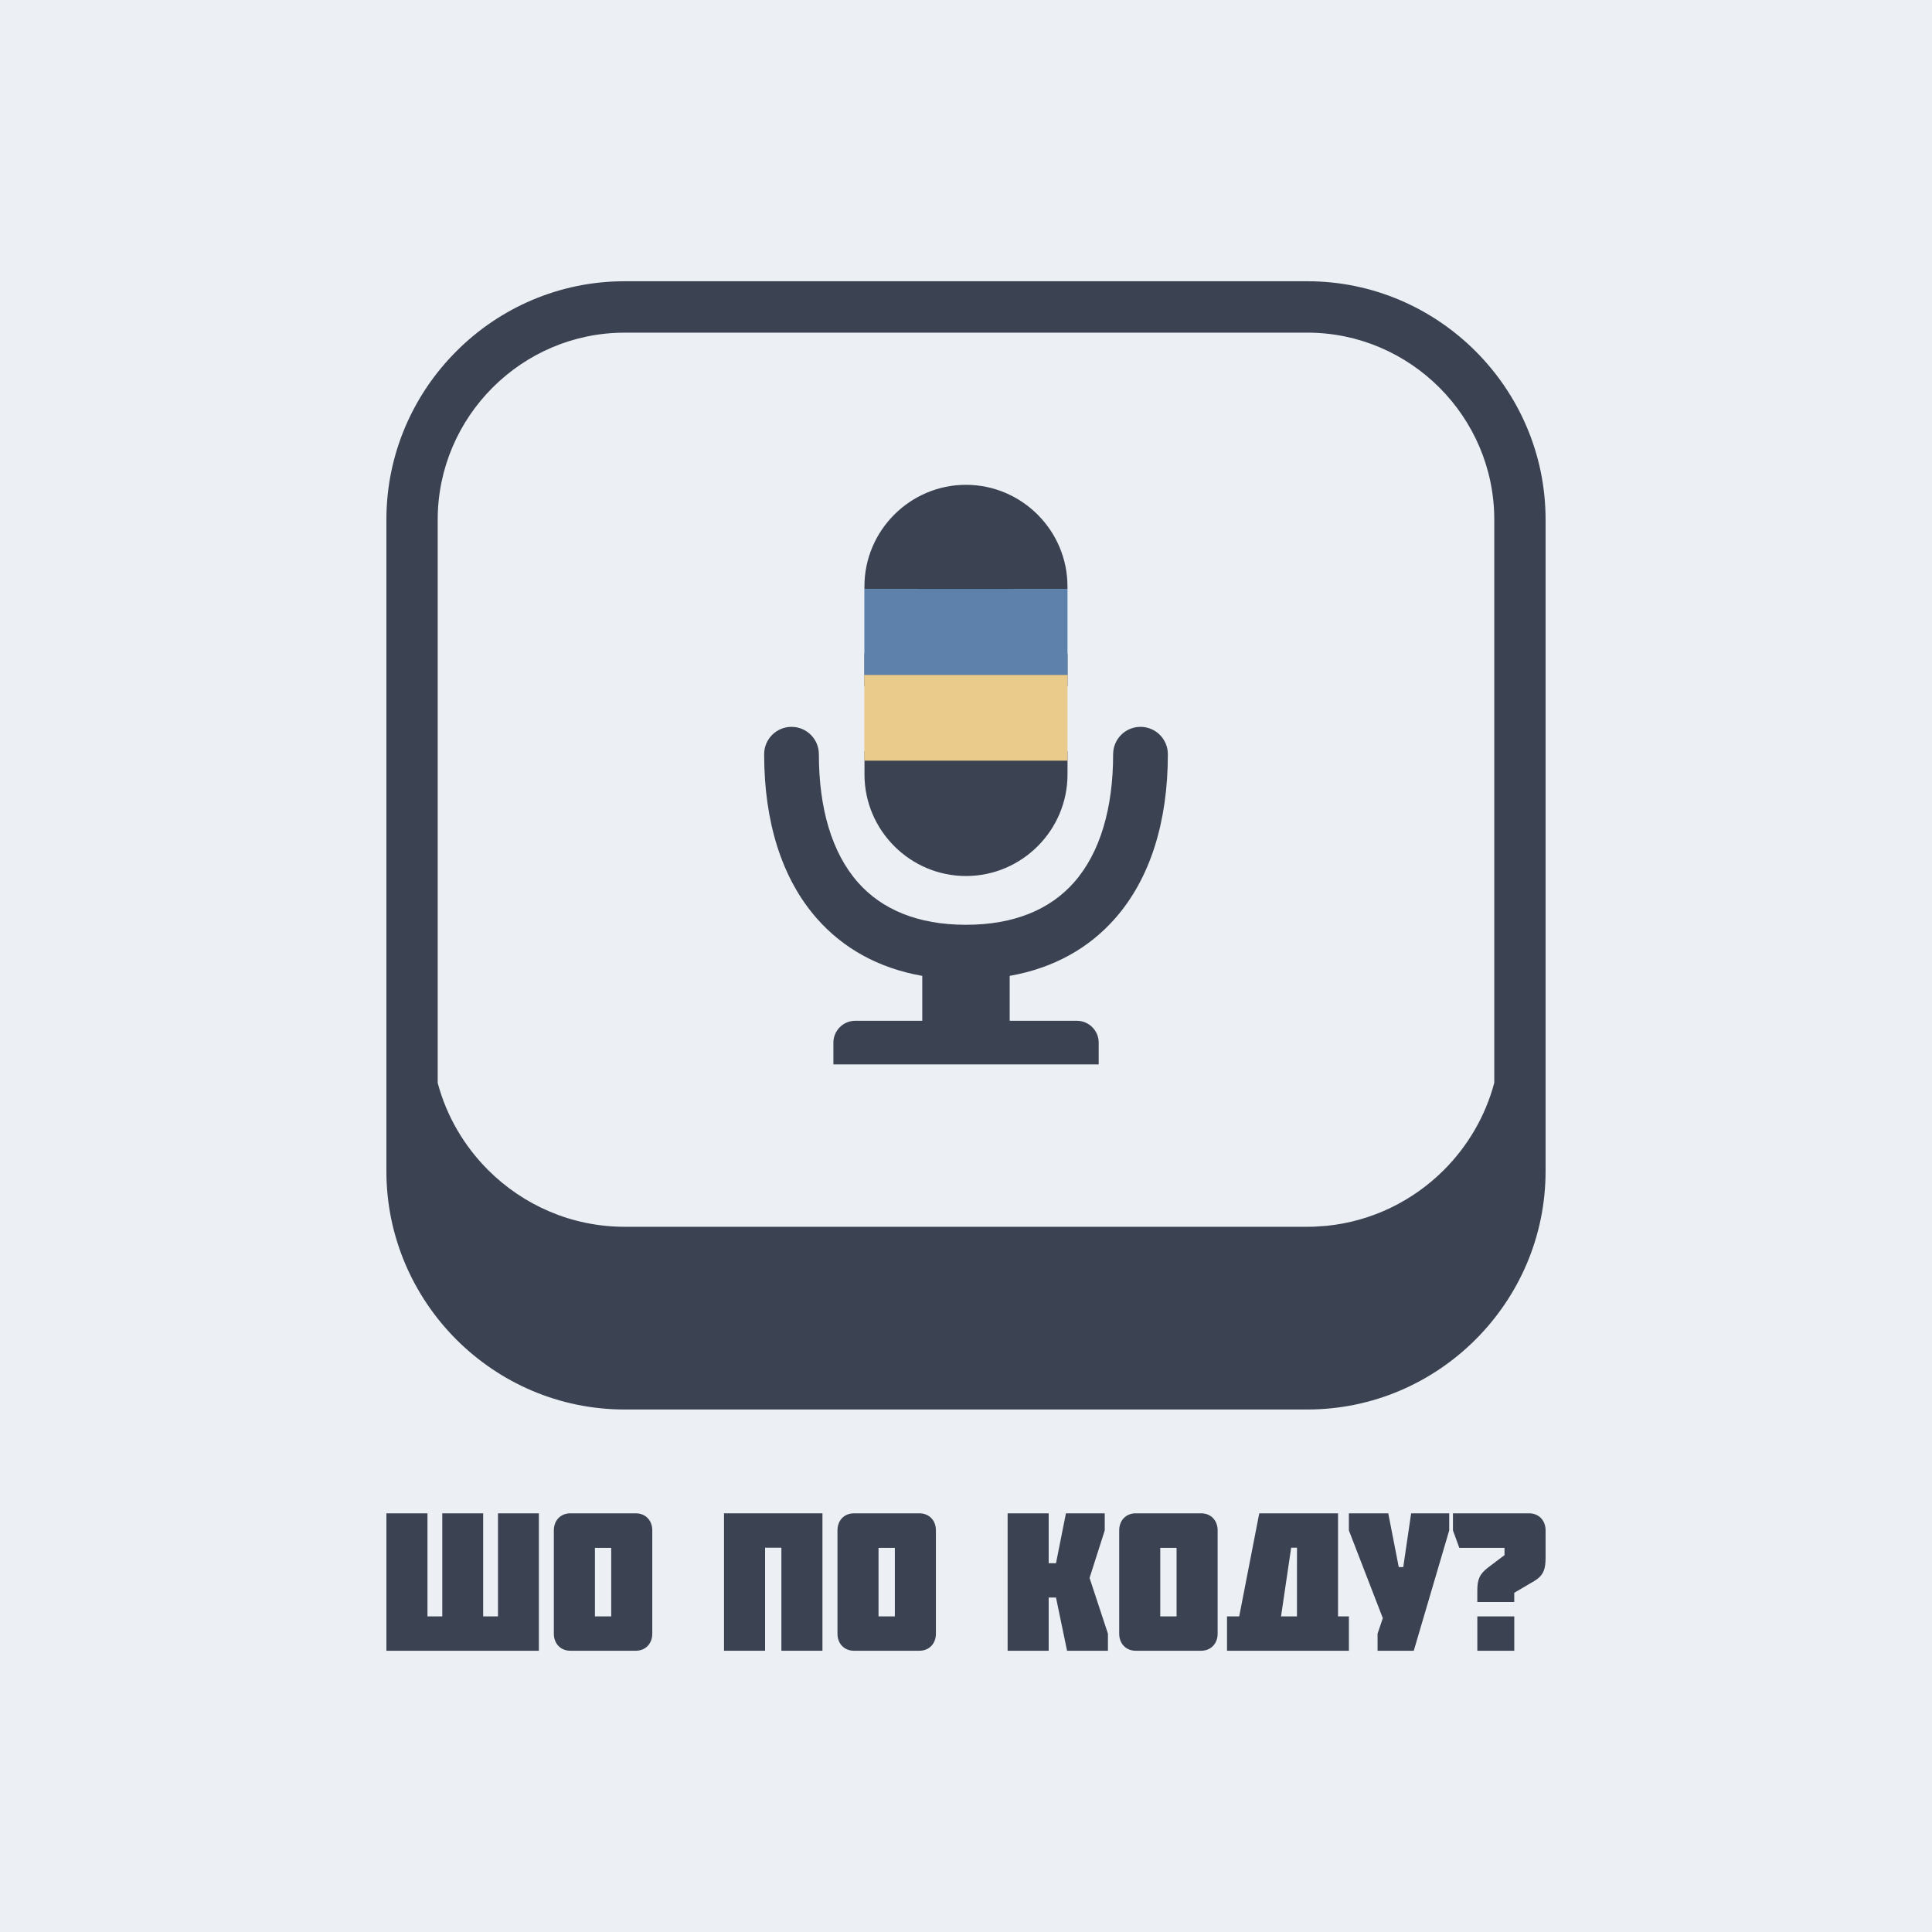
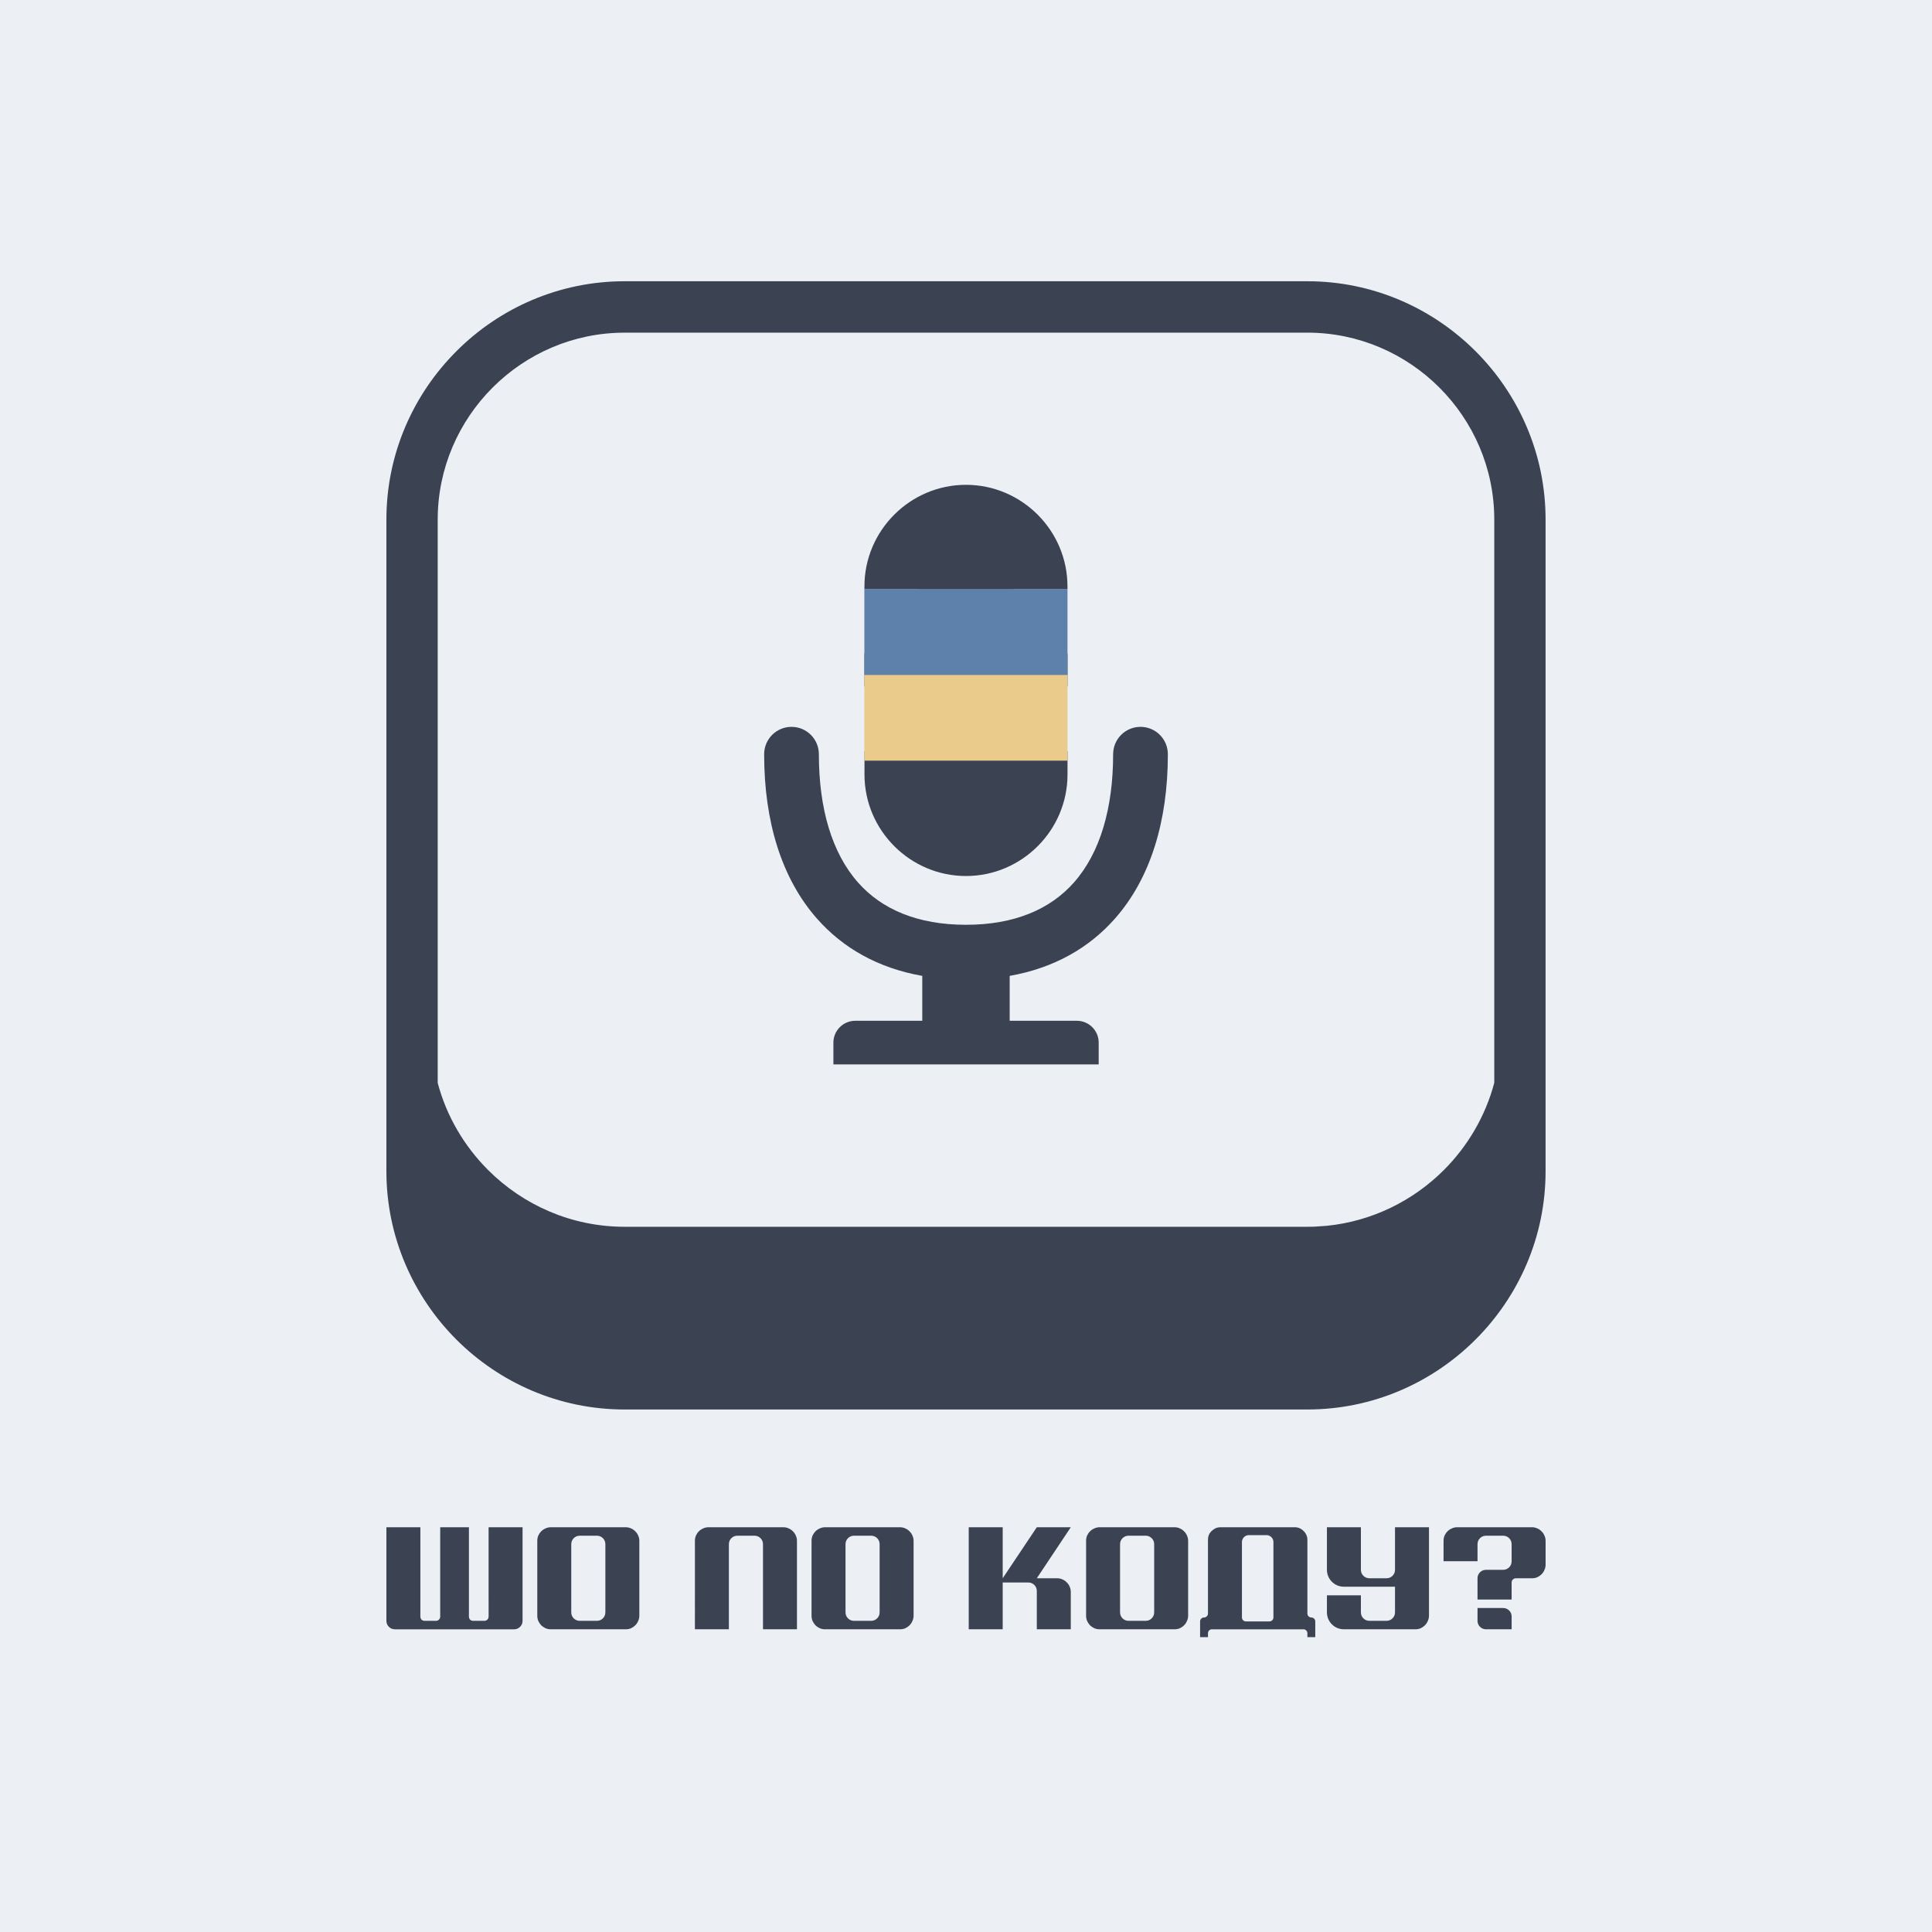
<svg xmlns="http://www.w3.org/2000/svg" width="100mm" height="100mm" viewBox="0 0 100 100" version="1.1" id="svg5" xml:space="preserve">
  <defs id="defs2">
    <rect x="1.001" y="132.807" width="376.925" height="112.314" id="rect34611" />
    <rect x="27.359" y="169.602" width="380.622" height="48.557" id="rect34356" />
    <clipPath clipPathUnits="userSpaceOnUse" id="clipPath5864">
      <path d="m 0,7190 v 9010 H 9010 V 7190 Z" id="path5862" />
    </clipPath>
    <clipPath clipPathUnits="userSpaceOnUse" id="clipPath5876">
      <path d="m 8990,7190 v 9010 h 9020 V 7190 Z" id="path5874" />
    </clipPath>
    <clipPath clipPathUnits="userSpaceOnUse" id="clipPath5888">
      <path d="m 17990,7190 v 9010 h 9010 V 7190 Z" id="path5886" />
    </clipPath>
    <clipPath clipPathUnits="userSpaceOnUse" id="clipPath5900">
      <path d="M 0,7210 H 11530 V 0 H 0 Z" id="path5898" />
    </clipPath>
    <clipPath clipPathUnits="userSpaceOnUse" id="clipPath5912">
      <path d="M 11510,0 V 7210 H 23050 V 0 Z" id="path5910" />
    </clipPath>
    <clipPath clipPathUnits="userSpaceOnUse" id="clipPath5924">
      <path d="m 23030,0 v 7210 h 3970 V 0 Z" id="path5922" />
    </clipPath>
    <clipPath clipPathUnits="userSpaceOnUse" id="clipPath5864-6">
      <path d="m 0,7190 v 9010 H 9010 V 7190 Z" id="path5862-7" />
    </clipPath>
    <clipPath clipPathUnits="userSpaceOnUse" id="clipPath5876-5">
      <path d="m 8990,7190 v 9010 h 9020 V 7190 Z" id="path5874-3" />
    </clipPath>
    <clipPath clipPathUnits="userSpaceOnUse" id="clipPath5888-5">
      <path d="m 17990,7190 v 9010 h 9010 V 7190 Z" id="path5886-6" />
    </clipPath>
    <clipPath clipPathUnits="userSpaceOnUse" id="clipPath5900-2">
      <path d="M 0,7210 H 11530 V 0 H 0 Z" id="path5898-9" />
    </clipPath>
    <clipPath clipPathUnits="userSpaceOnUse" id="clipPath5912-1">
      <path d="M 11510,0 V 7210 H 23050 V 0 Z" id="path5910-2" />
    </clipPath>
    <clipPath clipPathUnits="userSpaceOnUse" id="clipPath5924-7">
      <path d="m 23030,0 v 7210 h 3970 V 0 Z" id="path5922-0" />
    </clipPath>
+     <rect x="698.834" y="219.654" width="852.581" height="212.078" id="rect2" />
  </defs>
  <rect style="fill:#eceff4;stroke-width:1.739;paint-order:fill markers stroke;fill-opacity:1" id="rect4131" x="0" y="0" width="100" height="100" />
  <g id="g1200" transform="matrix(1.199999,0,0,1.199999,-9.99994,-9.456076)">
-     <g aria-label="Шо по коду?" transform="matrix(0.9773819,0,0,1.023141,-5.6113521e-7,-1.0358333e-6)" id="text377" style="font-weight:bold;font-size:8.275px;font-family:Molot;-inkscape-font-specification:'Molot Bold';text-align:justify;word-spacing:-1.552px;fill:#3b4252;stroke-width:0.977;paint-order:fill markers stroke">
-       <path d="m 76.247,74.347 c 0.414,-0.24 0.488,-0.521 0.488,-0.985 v -1.142 c 0,-0.422 -0.298,-0.72 -0.728,-0.72 h -3.36 v 0.72 l 0.281,0.736 h 1.994 v 0.306 l -0.712,0.513 c -0.389,0.281 -0.488,0.513 -0.488,0.985 v 0.48 h 1.63 v -0.389 z m -2.524,1.498 v 1.448 h 1.63 v -1.448 z" id="path339" />
-       <path d="m 70.918,77.293 1.564,-5.073 v -0.72 h -1.68 l -0.348,2.267 h -0.199 l -0.463,-2.267 h -1.738 v 0.72 l 1.498,3.699 -0.232,0.654 v 0.72 z" id="path337" style="font-weight:bold;font-size:8.275px;font-family:Molot;-inkscape-font-specification:'Molot Bold';text-align:justify;word-spacing:-1.552px;fill:#3b4252;stroke-width:0.977;paint-order:fill markers stroke" />
-       <path d="m 65.763,75.845 h -0.703 l 0.447,-2.896 h 0.257 z m -3.087,1.448 h 5.379 v -1.448 h -0.48 v -4.344 h -3.476 l -0.885,4.344 h -0.538 z" id="path335" style="font-weight:bold;font-size:8.275px;font-family:Molot;-inkscape-font-specification:'Molot Bold';text-align:justify;word-spacing:-1.552px;fill:#3b4252;stroke-width:0.977;paint-order:fill markers stroke" />
-       <path d="m 60.45,72.957 v 2.888 h -0.72 v -2.888 z m 1.084,4.336 c 0.43,0 0.728,-0.298 0.728,-0.72 v -4.353 c 0,-0.422 -0.298,-0.72 -0.728,-0.72 H 58.646 c -0.43,0 -0.728,0.298 -0.728,0.72 v 4.353 c 0,0.422 0.298,0.72 0.728,0.72 z" id="path333" style="font-weight:bold;font-size:8.275px;font-family:Molot;-inkscape-font-specification:'Molot Bold';text-align:justify;word-spacing:-1.552px;fill:#3b4252;stroke-width:0.977;paint-order:fill markers stroke" />
-       <path d="m 55.129,73.603 h -0.323 v -2.102 h -1.812 v 5.793 h 1.812 V 75.051 h 0.323 l 0.488,2.243 h 1.804 v -0.72 l -0.811,-2.35 0.67,-2.003 v -0.72 h -1.713 z" id="path331" style="font-weight:bold;font-size:8.275px;font-family:Molot;-inkscape-font-specification:'Molot Bold';text-align:justify;word-spacing:-1.552px;fill:#3b4252;stroke-width:0.977;paint-order:fill markers stroke" />
-       <path d="m 48.017,72.957 v 2.888 H 47.297 v -2.888 z m 1.084,4.336 c 0.43,0 0.728,-0.298 0.728,-0.72 v -4.353 c 0,-0.422 -0.298,-0.72 -0.728,-0.72 h -2.888 c -0.43,0 -0.728,0.298 -0.728,0.72 v 4.353 c 0,0.422 0.298,0.72 0.728,0.72 z" id="path329" style="font-weight:bold;font-size:8.275px;font-family:Molot;-inkscape-font-specification:'Molot Bold';text-align:justify;word-spacing:-1.552px;fill:#3b4252;stroke-width:0.977;paint-order:fill markers stroke" />
-       <path d="m 42.29,77.293 v -4.344 h 0.72 v 4.344 h 1.812 v -5.793 h -4.344 v 5.793 z" id="path327" style="font-weight:bold;font-size:8.275px;font-family:Molot;-inkscape-font-specification:'Molot Bold';text-align:justify;word-spacing:-1.552px;fill:#3b4252;stroke-width:0.977;paint-order:fill markers stroke" />
-       <path d="m 35.5,72.957 v 2.888 H 34.781 v -2.888 z m 1.084,4.336 c 0.43,0 0.728,-0.298 0.728,-0.72 v -4.353 c 0,-0.422 -0.298,-0.72 -0.728,-0.72 h -2.888 c -0.43,0 -0.728,0.298 -0.728,0.72 v 4.353 c 0,0.422 0.298,0.72 0.728,0.72 z" id="path325" style="font-weight:bold;font-size:8.275px;font-family:Molot;-inkscape-font-specification:'Molot Bold';text-align:justify;word-spacing:-1.552px;fill:#3b4252;stroke-width:0.977;paint-order:fill markers stroke" />
-       <path d="m 25.579,71.501 v 5.793 h 6.728 v -5.793 h -1.804 v 4.344 h -0.654 v -4.344 h -1.804 v 4.344 h -0.654 v -4.344 z" id="path323" style="font-weight:bold;font-size:8.275px;font-family:Molot;-inkscape-font-specification:'Molot Bold';text-align:justify;word-spacing:-1.552px;fill:#3b4252;stroke-width:0.977;paint-order:fill markers stroke" />
-     </g>
+     <path style="font-size:32.981px;font-family:FRONTRUNNER;-inkscape-font-specification:FRONTRUNNER;letter-spacing:0px;word-spacing:-7.215px;white-space:pre;fill:#3b4252;stroke-width:0.7;paint-order:fill markers stroke" d="m 725.087,227.692 h 7.685 v 21.174 q 0,0.792 -0.561,1.352 -0.561,0.561 -1.352,0.561 h -26.978 q -0.792,0 -1.352,-0.561 -0.561,-0.561 -0.561,-1.352 v -21.174 h 7.685 v 20.184 q 0,0.429 0.264,0.726 0.297,0.264 0.726,0.264 h 2.54 q 0.396,0 0.66,-0.264 0.297,-0.297 0.297,-0.726 v -20.184 h 6.497 v 20.184 q 0,0.429 0.264,0.726 0.297,0.264 0.693,0.264 h 2.54 q 0.396,0 0.66,-0.264 0.297,-0.297 0.297,-0.726 z m 26.418,3.859 q 0,-0.825 -0.561,-1.385 -0.561,-0.561 -1.385,-0.561 h -3.826 q -0.825,0 -1.385,0.561 -0.561,0.561 -0.561,1.385 v 15.369 q 0,0.825 0.561,1.385 0.561,0.561 1.385,0.561 h 3.826 q 0.825,0 1.385,-0.561 0.561,-0.561 0.561,-1.385 z m 4.617,-3.859 q 0.627,0 1.187,0.264 0.561,0.231 0.956,0.66 0.429,0.396 0.66,0.956 0.264,0.561 0.264,1.187 v 16.952 q 0,0.627 -0.264,1.187 -0.231,0.561 -0.66,0.989 -0.396,0.396 -0.956,0.66 -0.561,0.231 -1.187,0.231 h -16.952 q -0.627,0 -1.187,-0.231 -0.561,-0.264 -0.989,-0.66 -0.396,-0.429 -0.66,-0.989 -0.231,-0.561 -0.231,-1.187 v -16.952 q 0,-0.627 0.231,-1.187 0.264,-0.561 0.66,-0.956 0.429,-0.429 0.989,-0.66 0.561,-0.264 1.187,-0.264 z m 15.641,3.067 q 0,-0.627 0.231,-1.187 0.264,-0.561 0.66,-0.956 0.429,-0.429 0.989,-0.66 0.561,-0.264 1.187,-0.264 h 16.952 q 0.627,0 1.187,0.264 0.561,0.231 0.956,0.66 0.429,0.396 0.66,0.956 0.264,0.561 0.264,1.187 v 20.019 h -7.685 v -19.228 q 0,-0.825 -0.561,-1.385 -0.561,-0.561 -1.385,-0.561 h -3.826 q -0.825,0 -1.385,0.561 -0.561,0.561 -0.561,1.385 v 19.228 h -7.685 z m 41.787,0.792 q 0,-0.825 -0.561,-1.385 -0.561,-0.561 -1.385,-0.561 h -3.826 q -0.825,0 -1.385,0.561 -0.561,0.561 -0.561,1.385 v 15.369 q 0,0.825 0.561,1.385 0.561,0.561 1.385,0.561 h 3.826 q 0.825,0 1.385,-0.561 0.561,-0.561 0.561,-1.385 z m 4.617,-3.859 q 0.627,0 1.187,0.264 0.561,0.231 0.956,0.66 0.429,0.396 0.66,0.956 0.264,0.561 0.264,1.187 v 16.952 q 0,0.627 -0.264,1.187 -0.231,0.561 -0.66,0.989 -0.396,0.396 -0.956,0.66 -0.561,0.231 -1.187,0.231 h -16.952 q -0.627,0 -1.187,-0.231 -0.561,-0.264 -0.989,-0.66 -0.396,-0.429 -0.66,-0.989 -0.231,-0.561 -0.231,-1.187 v -16.952 q 0,-0.627 0.231,-1.187 0.264,-0.561 0.66,-0.956 0.429,-0.429 0.989,-0.66 0.561,-0.264 1.187,-0.264 z m 35.562,11.543 q 0.627,0 1.187,0.264 0.561,0.231 0.956,0.66 0.429,0.396 0.66,0.956 0.264,0.561 0.264,1.187 v 8.476 h -7.685 v -8.674 q 0,-0.792 -0.561,-1.352 -0.561,-0.561 -1.385,-0.561 h -5.772 v 10.587 h -7.685 v -23.087 h 7.685 v 11.543 l 7.718,-11.543 h 7.685 l -7.685,11.543 z m 21.932,-7.685 q 0,-0.825 -0.561,-1.385 -0.561,-0.561 -1.385,-0.561 h -3.826 q -0.825,0 -1.385,0.561 -0.561,0.561 -0.561,1.385 v 15.369 q 0,0.825 0.561,1.385 0.561,0.561 1.385,0.561 h 3.826 q 0.825,0 1.385,-0.561 0.561,-0.561 0.561,-1.385 z m 4.617,-3.859 q 0.627,0 1.187,0.264 0.561,0.231 0.956,0.66 0.429,0.396 0.66,0.956 0.264,0.561 0.264,1.187 v 16.952 q 0,0.627 -0.264,1.187 -0.231,0.561 -0.66,0.989 -0.396,0.396 -0.956,0.66 -0.561,0.231 -1.187,0.231 h -16.952 q -0.627,0 -1.187,-0.231 -0.561,-0.264 -0.989,-0.66 -0.396,-0.429 -0.66,-0.989 -0.231,-0.561 -0.231,-1.187 v -16.952 q 0,-0.627 0.231,-1.187 0.264,-0.561 0.66,-0.956 0.429,-0.429 0.989,-0.66 0.561,-0.264 1.187,-0.264 z m 30.046,19.525 q 0,0.363 0.264,0.627 0.264,0.264 0.627,0.264 0.363,0 0.627,0.264 0.264,0.264 0.264,0.627 v 3.562 h -1.781 v -0.89 q 0,-0.363 -0.264,-0.627 -0.264,-0.264 -0.627,-0.264 h -20.712 q -0.363,0 -0.627,0.264 -0.264,0.264 -0.264,0.627 v 0.89 h -1.781 v -3.562 q 0,-0.363 0.264,-0.627 0.264,-0.264 0.627,-0.264 0.363,0 0.627,-0.264 0.264,-0.264 0.264,-0.627 v -16.688 q 0,-0.594 0.198,-1.088 0.231,-0.528 0.627,-0.89 0.396,-0.396 0.89,-0.627 0.528,-0.231 1.121,-0.231 h 16.82 q 0.594,0 1.088,0.231 0.528,0.231 0.89,0.627 0.396,0.363 0.627,0.89 0.231,0.495 0.231,1.088 z m -8.575,1.781 q 0.363,0 0.627,-0.264 0.264,-0.264 0.264,-0.627 V 231.056 q 0,-0.66 -0.462,-1.121 -0.462,-0.462 -1.121,-0.462 h -3.958 q -0.66,0 -1.121,0.462 -0.462,0.462 -0.462,1.121 v 17.051 q 0,0.363 0.264,0.627 0.264,0.264 0.627,0.264 z m 28.396,-21.306 h 7.685 v 20.019 q 0,0.627 -0.264,1.187 -0.231,0.561 -0.66,0.989 -0.396,0.396 -0.956,0.66 -0.561,0.231 -1.187,0.231 h -16.161 q -0.792,0 -1.517,-0.297 -0.693,-0.297 -1.22,-0.825 -0.528,-0.528 -0.825,-1.22 -0.297,-0.726 -0.297,-1.517 v -3.826 h 7.685 v 3.826 q 0,0.825 0.561,1.385 0.561,0.561 1.385,0.561 h 3.826 q 0.825,0 1.385,-0.561 0.561,-0.561 0.561,-1.385 v -5.772 h -11.543 q -0.792,0 -1.517,-0.297 -0.693,-0.297 -1.22,-0.825 -0.528,-0.528 -0.825,-1.22 -0.297,-0.693 -0.297,-1.484 v -9.63 h 7.685 v 9.63 q 0,0.792 0.561,1.352 0.561,0.561 1.385,0.561 h 3.826 q 0.825,0 1.385,-0.561 0.561,-0.561 0.561,-1.352 z m 26.385,23.087 h -5.772 q -0.825,0 -1.385,-0.561 -0.561,-0.561 -0.561,-1.352 v -2.902 h 5.772 q 0.825,0 1.385,0.561 0.561,0.561 0.561,1.352 z m -15.402,-20.019 q 0,-0.627 0.231,-1.187 0.264,-0.561 0.66,-0.956 0.429,-0.429 0.989,-0.66 0.561,-0.264 1.187,-0.264 h 16.952 q 0.627,0 1.187,0.264 0.561,0.231 0.956,0.66 0.429,0.396 0.66,0.956 0.264,0.561 0.264,1.187 v 5.409 q 0,0.627 -0.264,1.187 -0.231,0.561 -0.66,0.989 -0.396,0.396 -0.956,0.66 -0.561,0.231 -1.187,0.231 h -3.661 q -0.396,0 -0.693,0.297 -0.264,0.264 -0.264,0.66 v 3.859 h -7.718 v -4.815 q 0,-0.792 0.561,-1.352 0.561,-0.561 1.385,-0.561 h 3.826 q 0.825,0 1.385,-0.561 0.561,-0.561 0.561,-1.385 v -3.826 q 0,-0.825 -0.561,-1.385 -0.561,-0.561 -1.385,-0.561 h -3.826 q -0.825,0 -1.385,0.561 -0.561,0.561 -0.561,1.385 v 3.826 h -7.685 z" id="text1" transform="matrix(0.1906603,0,0,0.1906602,-108.8373,30.3433)" aria-label="ШО ПО КОДУ?" />
    <g id="g2792-5" transform="matrix(0.2088071,0,0,0.2088036,40.66254,28.16087)">
      <path d="m 86.415,58.672 c 0,-3.128 -2.534,-5.652 -5.652,-5.652 -3.128,0 -5.652,2.534 -5.652,5.652 0,11.138 -2.67,20.337 -8.078,26.476 -4.901,5.554 -12.307,8.76 -22.315,8.76 -10.008,0 -17.413,-3.196 -22.315,-8.75 -5.418,-6.139 -8.078,-15.338 -8.078,-26.485 0,-3.128 -2.534,-5.652 -5.652,-5.652 -3.128,0 -5.652,2.534 -5.652,5.652 0,13.886 3.596,25.657 10.904,33.95 5.379,6.1 12.629,10.232 21.759,11.839 v 9.277 H 21.828 c -2.475,0 -4.502,2.027 -4.502,4.502 v 4.512 h 54.803 v -4.512 c 0,-2.475 -2.027,-4.502 -4.502,-4.502 H 53.741 v -9.277 C 62.872,102.844 70.112,98.722 75.501,92.612 82.809,84.329 86.415,72.558 86.415,58.672 Z M 44.708,3.022 c 11.537,0 20.97,9.442 20.97,20.97 v 0.546 H 54.404 v 13.36 h 11.284 v 6.802 H 54.404 v 13.36 h 11.284 v 4.804 c 0,11.537 -9.442,20.97 -20.97,20.97 -11.537,0 -20.97,-9.442 -20.97,-20.97 V 58.058 H 35.032 V 44.699 H 23.738 V 37.897 H 35.022 V 24.538 H 23.738 v -0.546 c 0,-11.528 9.433,-20.97 20.97,-20.97 z" id="path3022-6" style="fill:#3b4252;fill-opacity:1;stroke-width:0.974" />
      <g id="g2638-2" transform="matrix(2.098033,0,0,1.773842,13.23249,6.789658)" style="display:inline">
        <rect style="fill:#ebcb8b;fill-opacity:1;stroke-width:2.944;paint-order:fill markers stroke" id="rect1476-9" width="20" height="10" x="5" y="20" />
        <rect style="fill:#5e81ac;fill-opacity:1;stroke-width:2.944;paint-order:fill markers stroke" id="rect1476-3-1" width="20" height="10" x="5" y="10" />
      </g>
    </g>
    <path id="path4182" style="fill:#3b4252;fill-opacity:1;stroke-width:0.407" d="m 35.274,18.704 c -2.824,0 -5.396,1.155 -7.255,3.019 -1.864,1.864 -3.019,4.432 -3.019,7.26 v 28.108 c 0,2.828 1.156,5.395 3.015,7.259 1.864,1.864 4.431,3.019 7.259,3.019 h 29.447 c 2.828,0 5.395,-1.156 7.259,-3.019 1.864,-1.864 3.019,-4.431 3.019,-7.259 V 28.983 c 0,-2.828 -1.156,-5.396 -3.019,-7.26 -1.864,-1.864 -4.431,-3.019 -7.259,-3.019 z m 0,2.217 h 29.451 c 2.214,0 4.232,0.908 5.693,2.368 1.461,1.461 2.368,3.475 2.368,5.693 v 24.296 c -0.382,1.44 -1.147,2.735 -2.172,3.76 -1.326,1.326 -3.097,2.213 -5.062,2.409 l -0.541,0.037 c -0.094,0.004 -0.187,0.004 -0.285,0.004 H 35.278 c -2.295,0 -4.378,-0.936 -5.892,-2.449 -1.025,-1.025 -1.791,-2.315 -2.173,-3.756 V 28.983 c 0,-2.214 0.908,-4.232 2.368,-5.693 1.461,-1.461 3.475,-2.368 5.693,-2.368 z" transform="translate(0,1.307177)" />
  </g>
</svg>
